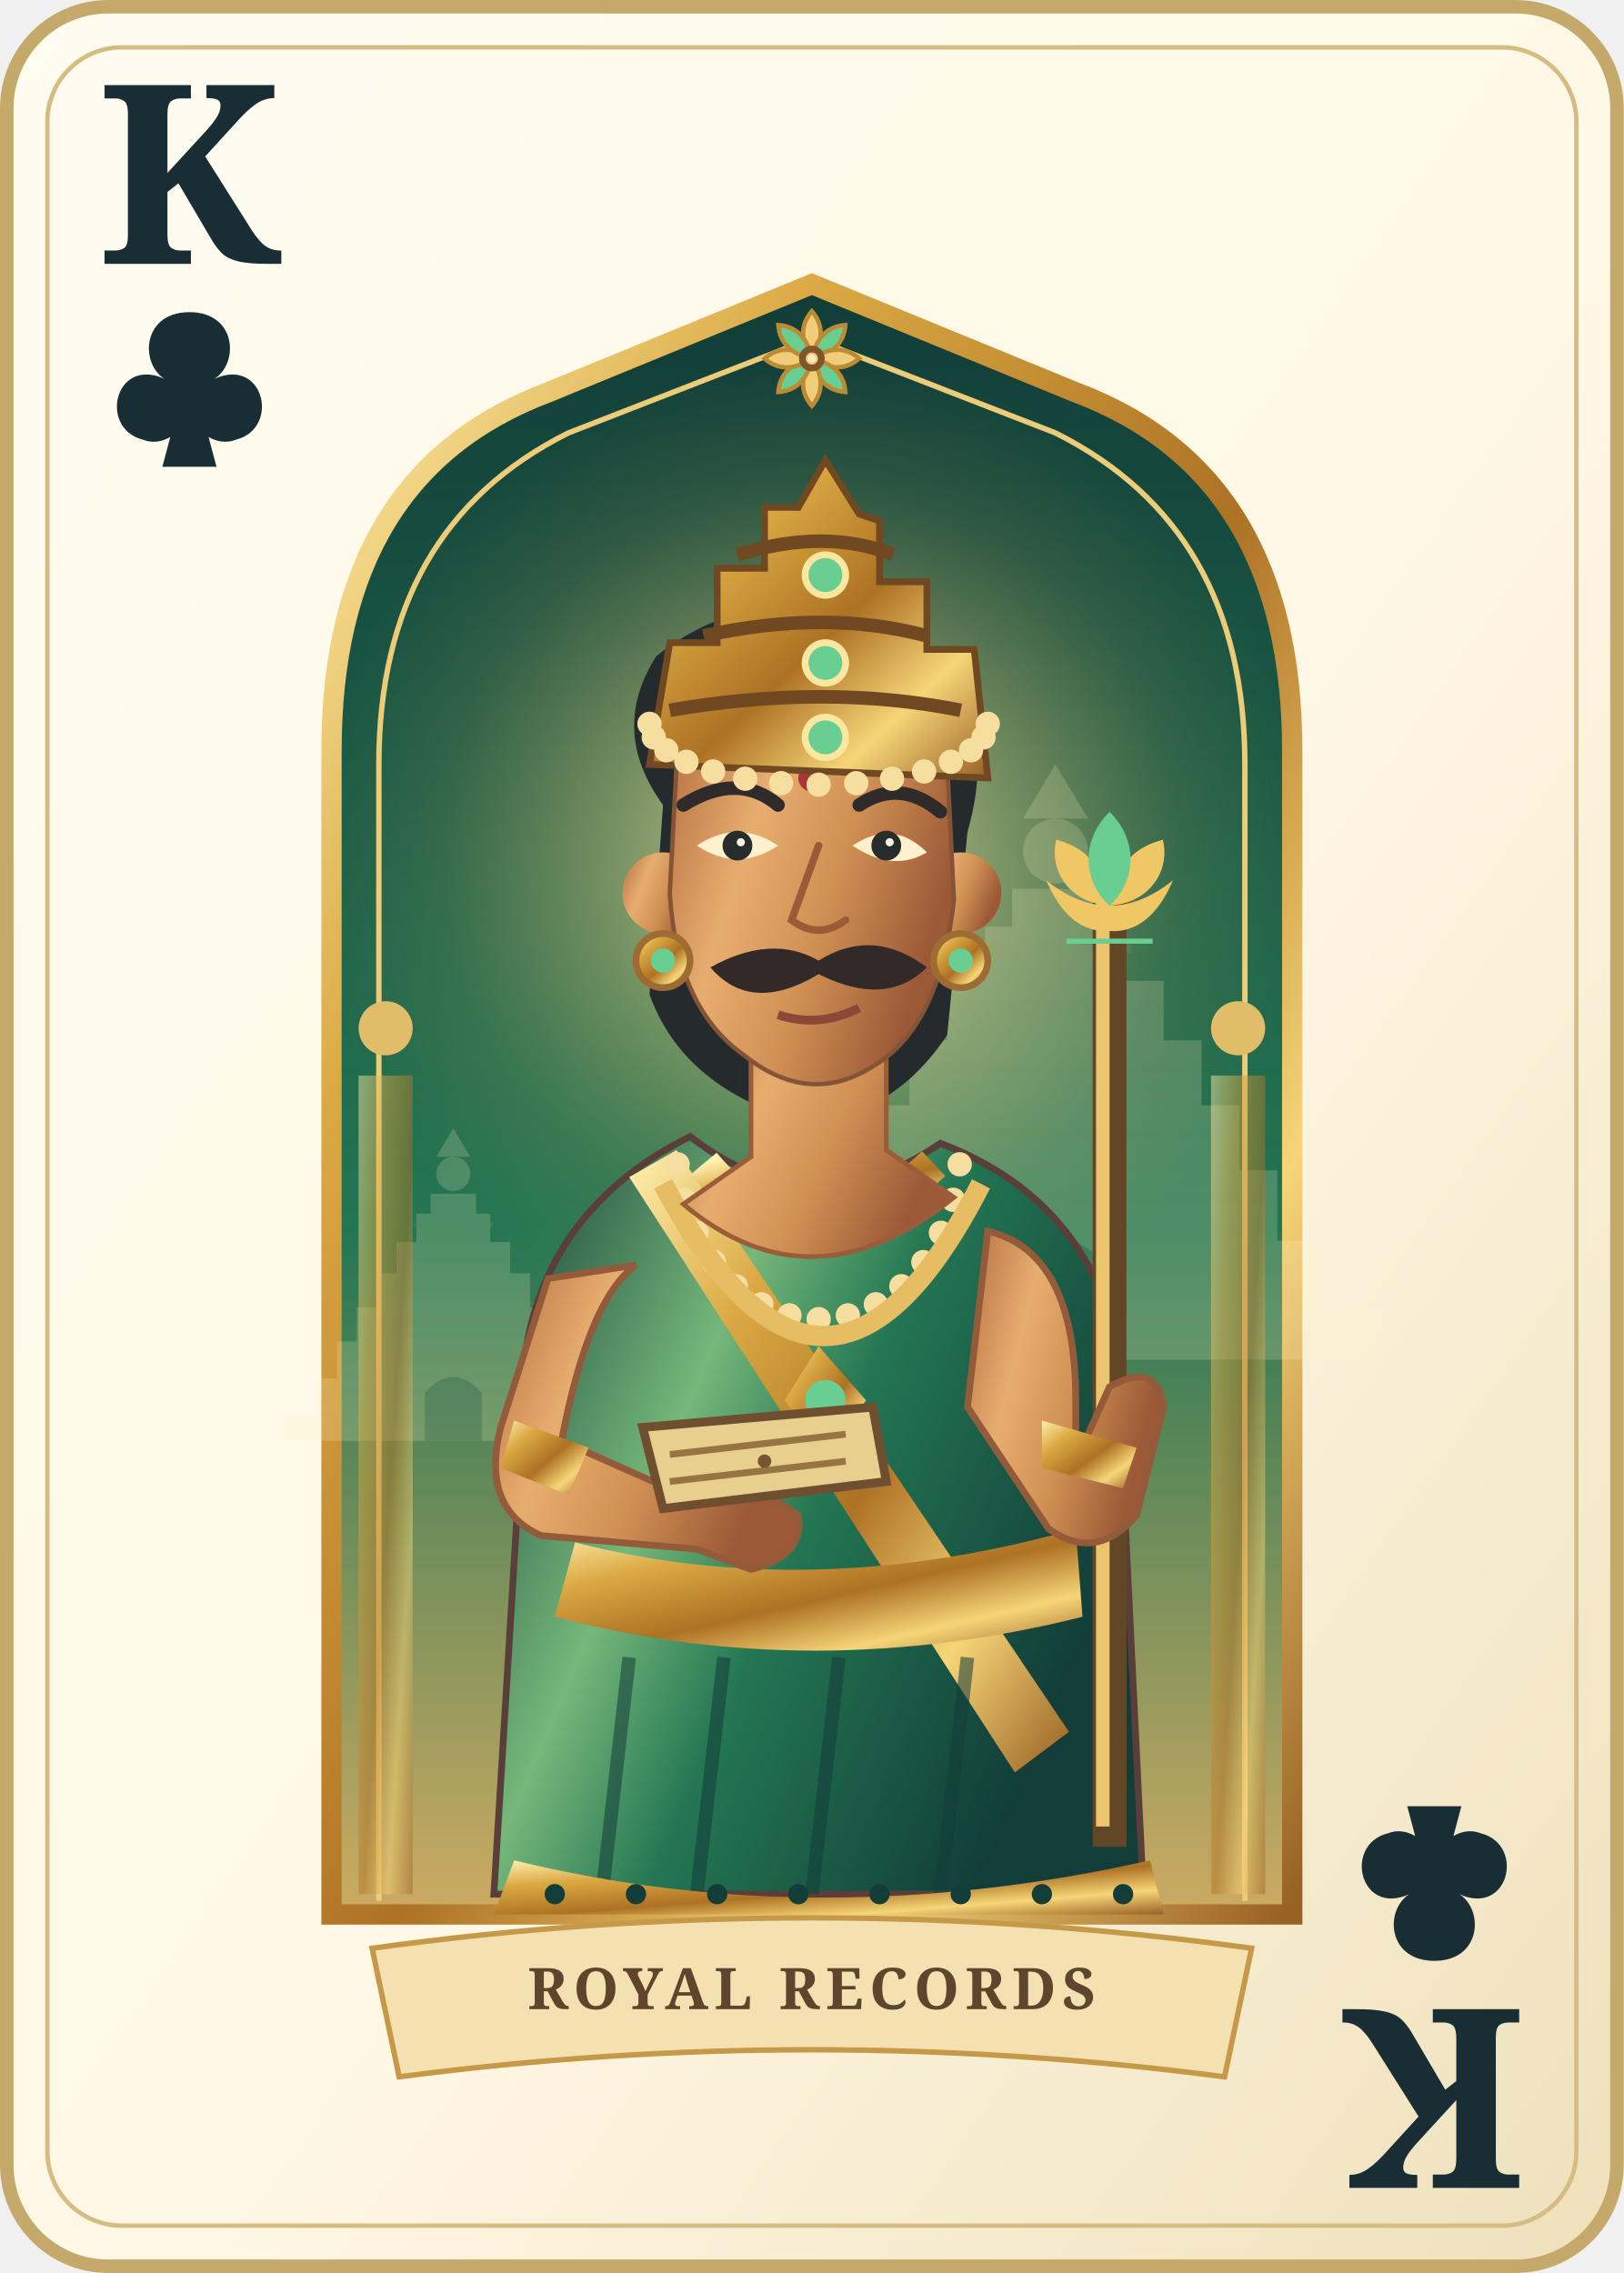
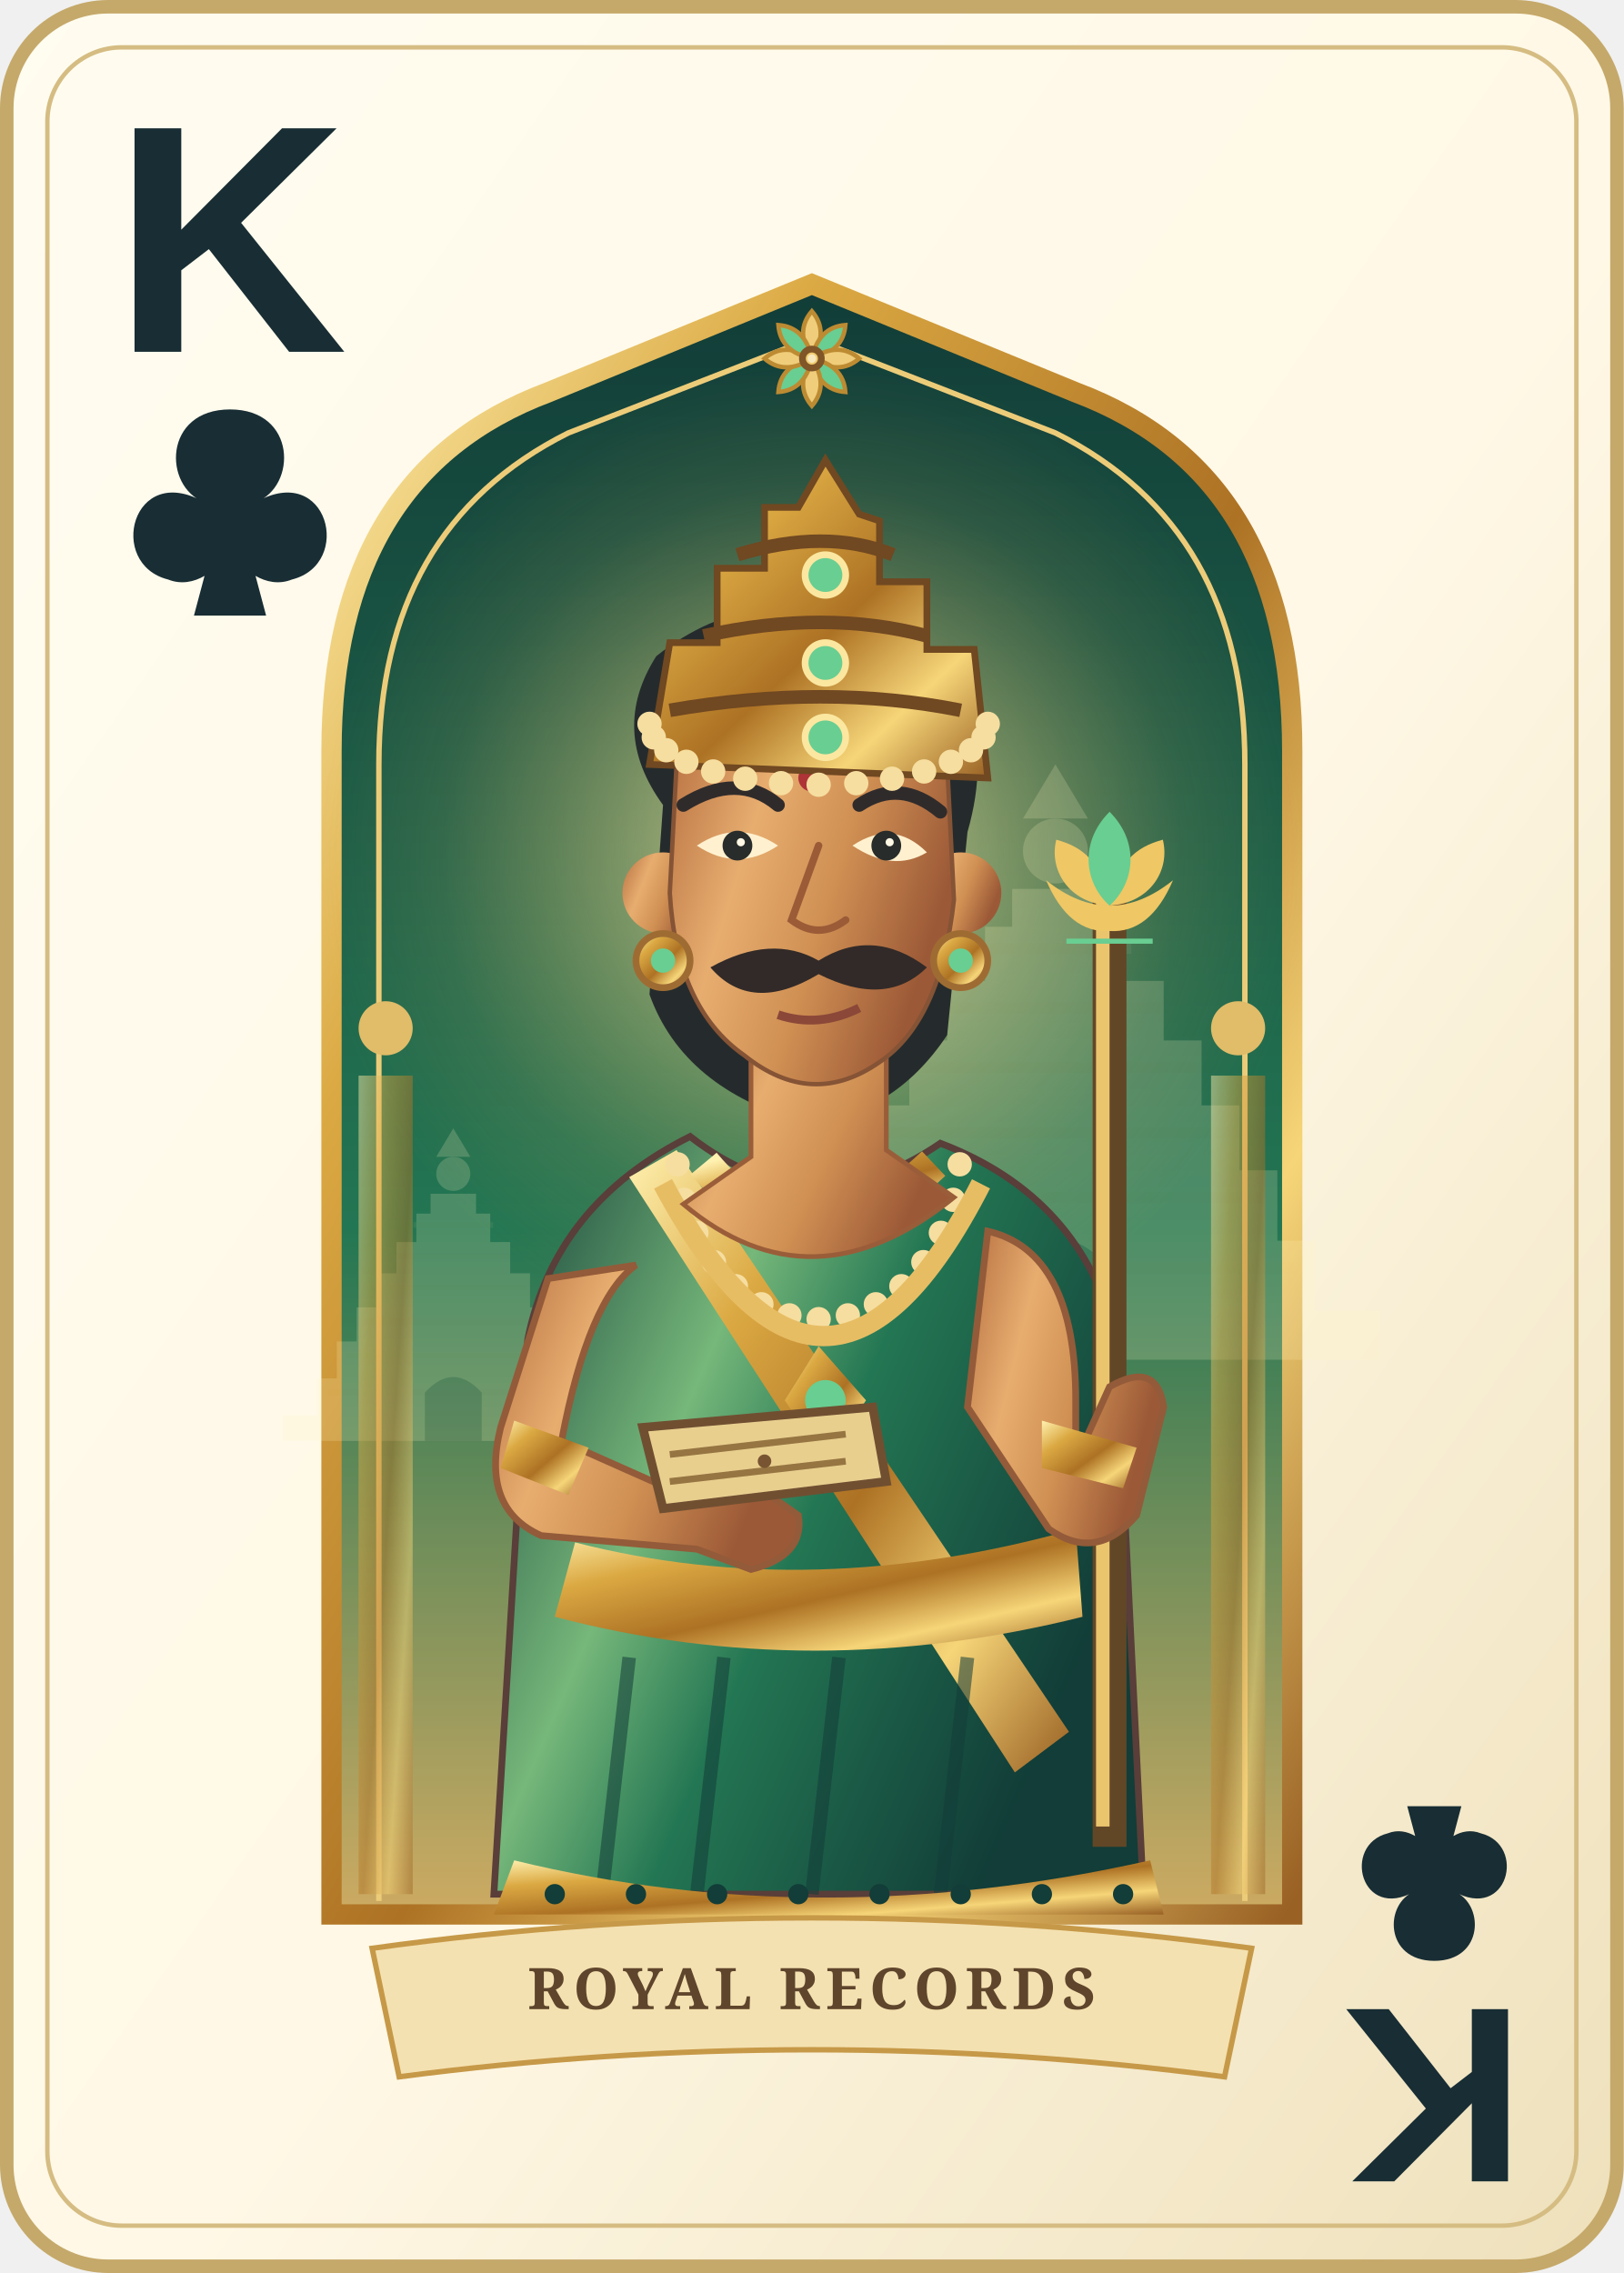
<svg xmlns="http://www.w3.org/2000/svg" width="240" height="336" viewBox="0 0 240 336" role="img" aria-label="K of clubs; original Chola-inspired royal court illustration">
  <defs>
    <linearGradient id="paper" x1="0" y1="0" x2="1" y2="1">
      <stop stop-color="#fffcf0" />
      <stop offset=".55" stop-color="#fff8e6" />
      <stop offset="1" stop-color="#eee0ba" />
    </linearGradient>
    <linearGradient id="metal" x1="0" y1="0" x2="1" y2="1">
      <stop stop-color="#fff1b0" />
      <stop offset=".25" stop-color="#dba943" />
      <stop offset=".54" stop-color="#ad7224" />
      <stop offset=".77" stop-color="#f6d578" />
      <stop offset="1" stop-color="#996124" />
    </linearGradient>
    <linearGradient id="robe" x1="0" y1="0" x2="1" y2=".5">
      <stop stop-color="#123d38" />
      <stop offset=".38" stop-color="#76b77a" />
      <stop offset=".59" stop-color="#237653" />
      <stop offset="1" stop-color="#123d38" />
    </linearGradient>
    <linearGradient id="skin" x1="0" y1="0" x2="1" y2=".4">
      <stop stop-color="#b66e40" />
      <stop offset=".35" stop-color="#e7ad6f" />
      <stop offset=".65" stop-color="#d09053" />
      <stop offset="1" stop-color="#9c5937" />
    </linearGradient>
    <linearGradient id="arch" x1="0" y1="0" x2="0" y2="1">
      <stop stop-color="#123d38" />
      <stop offset=".58" stop-color="#237653" />
      <stop offset="1" stop-color="#cbaa62" />
    </linearGradient>
    <radialGradient id="halo">
      <stop stop-color="#fff0ad" stop-opacity=".8" />
      <stop offset=".75" stop-color="#dfb963" stop-opacity=".12" />
      <stop offset="1" stop-color="#d6a341" stop-opacity="0" />
    </radialGradient>
  </defs>
  <rect x="1" y="1" width="238" height="334" rx="15" fill="url(#paper)" stroke="#c5a96a" stroke-width="2" />
  <rect x="7" y="7" width="226" height="322" rx="11" fill="none" stroke="#d5bc82" stroke-width=".65" />
-   <path d="M49 283V111Q49 70 81 58L120 42L159 58Q191 70 191 111V283Z" fill="url(#arch)" stroke="url(#metal)" stroke-width="3" />
-   <circle cx="120" cy="127" r="73" fill="url(#halo)" />
-   <g opacity=".19">
-     <g transform="translate(156 201) scale(0.8)" fill="#fff3c1">
-       <path d="M-60 0H60V-9H48V-22H41V-35H34V-47H27V-59H20V-70H13V-80H8V-87H-8V-80H-13V-70H-20V-59H-27V-47H-34V-35H-41V-22H-48V-9H-60Z" />
-       <circle cx="0" cy="-94" r="6" fill="#fff3c1" />
-       <path d="M-6-100L0-110L6-100Z" fill="#fff3c1" />
-       <path d="M-44 -17L44 -17" fill="none" stroke="#fce4a4" stroke-width="2" opacity=".35" />
-       <path d="M-38 -30L38 -30" fill="none" stroke="#fce4a4" stroke-width="2" opacity=".35" />
-       <path d="M-32 -42L32 -42" fill="none" stroke="#fce4a4" stroke-width="2" opacity=".35" />
-       <path d="M-26 -54L26 -54" fill="none" stroke="#fce4a4" stroke-width="2" opacity=".35" />
-       <path d="M-20 -65L20 -65" fill="none" stroke="#fce4a4" stroke-width="2" opacity=".35" />
-       <path d="M-14 -76L14 -76" fill="none" stroke="#fce4a4" stroke-width="2" opacity=".35" />
-       <path d="M-10 0V-17Q0-28 10-17V0Z" fill="#173e40" opacity=".55" />
-     </g>
-     <g transform="translate(67 213) scale(0.42)" fill="#fff3c1">
-       <path d="M-60 0H60V-9H48V-22H41V-35H34V-47H27V-59H20V-70H13V-80H8V-87H-8V-80H-13V-70H-20V-59H-27V-47H-34V-35H-41V-22H-48V-9H-60Z" />
-       <circle cx="0" cy="-94" r="6" fill="#fff3c1" />
-       <path d="M-6-100L0-110L6-100Z" fill="#fff3c1" />
-       <path d="M-44 -17L44 -17" fill="none" stroke="#fce4a4" stroke-width="2" opacity=".35" />
-       <path d="M-38 -30L38 -30" fill="none" stroke="#fce4a4" stroke-width="2" opacity=".35" />
-       <path d="M-32 -42L32 -42" fill="none" stroke="#fce4a4" stroke-width="2" opacity=".35" />
-       <path d="M-26 -54L26 -54" fill="none" stroke="#fce4a4" stroke-width="2" opacity=".35" />
-       <path d="M-20 -65L20 -65" fill="none" stroke="#fce4a4" stroke-width="2" opacity=".35" />
-       <path d="M-14 -76L14 -76" fill="none" stroke="#fce4a4" stroke-width="2" opacity=".35" />
-       <path d="M-10 0V-17Q0-28 10-17V0Z" fill="#173e40" opacity=".55" />
-     </g>
+   <g id="card-art">
+     <path d="M49 283V111Q49 70 81 58L120 42L159 58Q191 70 191 111V283Z" fill="url(#arch)" stroke="url(#metal)" stroke-width="3" />
+     <circle cx="120" cy="127" r="73" fill="url(#halo)" />
+     <g opacity=".19">
+       <g transform="translate(156 201) scale(0.8)" fill="#fff3c1">
+         <path d="M-60 0H60V-9H48V-22H41V-35H34V-47H27V-59H20V-70H13V-80H8V-87H-8V-80H-13V-70H-20V-59H-27V-47H-34V-35H-41V-22H-48V-9H-60Z" />
+         <circle cx="0" cy="-94" r="6" fill="#fff3c1" />
+         <path d="M-6-100L0-110L6-100Z" fill="#fff3c1" />
+         <path d="M-44 -17L44 -17" fill="none" stroke="#fce4a4" stroke-width="2" opacity=".35" />
+         <path d="M-38 -30L38 -30" fill="none" stroke="#fce4a4" stroke-width="2" opacity=".35" />
+         <path d="M-32 -42L32 -42" fill="none" stroke="#fce4a4" stroke-width="2" opacity=".35" />
+         <path d="M-26 -54L26 -54" fill="none" stroke="#fce4a4" stroke-width="2" opacity=".35" />
+         <path d="M-20 -65L20 -65" fill="none" stroke="#fce4a4" stroke-width="2" opacity=".35" />
+         <path d="M-14 -76L14 -76" fill="none" stroke="#fce4a4" stroke-width="2" opacity=".35" />
+         <path d="M-10 0V-17Q0-28 10-17V0Z" fill="#173e40" opacity=".55" />
+       </g>
+       <g transform="translate(67 213) scale(0.42)" fill="#fff3c1">
+         <path d="M-60 0H60V-9H48V-22H41V-35H34V-47H27V-59H20V-70H13V-80H8V-87H-8V-80H-13V-70H-20V-59H-27V-47H-34V-35H-41V-22H-48V-9H-60Z" />
+         <circle cx="0" cy="-94" r="6" fill="#fff3c1" />
+         <path d="M-6-100L0-110L6-100Z" fill="#fff3c1" />
+         <path d="M-44 -17L44 -17" fill="none" stroke="#fce4a4" stroke-width="2" opacity=".35" />
+         <path d="M-38 -30L38 -30" fill="none" stroke="#fce4a4" stroke-width="2" opacity=".35" />
+         <path d="M-32 -42L32 -42" fill="none" stroke="#fce4a4" stroke-width="2" opacity=".35" />
+         <path d="M-26 -54L26 -54" fill="none" stroke="#fce4a4" stroke-width="2" opacity=".35" />
+         <path d="M-20 -65L20 -65" fill="none" stroke="#fce4a4" stroke-width="2" opacity=".35" />
+         <path d="M-14 -76L14 -76" fill="none" stroke="#fce4a4" stroke-width="2" opacity=".35" />
+         <path d="M-10 0V-17Q0-28 10-17V0Z" fill="#173e40" opacity=".55" />
+       </g>
+     </g>
+     <path d="M56 281V113Q56 78 84 64L120 50L156 64Q184 78 184 113V281" fill="none" stroke="#edcc79" stroke-width=".8" />
+     <path d="M53 280V159H61V280Z" fill="url(#metal)" opacity=".48" />
+     <circle cx="57" cy="152" r="4" fill="#e1bc69" />
+     <path d="M179 280V159H187V280Z" fill="url(#metal)" opacity=".48" />
+     <circle cx="183" cy="152" r="4" fill="#e1bc69" />
+     <g transform="translate(120 53)">
+       <g transform="rotate(0)">
+         <path d="M0 0Q-2.59 -3.99 0 -7Q2.59 -3.99 0 0Z" fill="#efcd7b" stroke="#bd8b32" stroke-width=".65" />
+       </g>
+       <g transform="rotate(45)">
+         <path d="M0 0Q-2.59 -3.99 0 -7Q2.59 -3.99 0 0Z" fill="#69ce91" stroke="#bd8b32" stroke-width=".65" />
+       </g>
+       <g transform="rotate(90)">
+         <path d="M0 0Q-2.59 -3.99 0 -7Q2.59 -3.99 0 0Z" fill="#efcd7b" stroke="#bd8b32" stroke-width=".65" />
+       </g>
+       <g transform="rotate(135)">
+         <path d="M0 0Q-2.59 -3.99 0 -7Q2.59 -3.99 0 0Z" fill="#69ce91" stroke="#bd8b32" stroke-width=".65" />
+       </g>
+       <g transform="rotate(180)">
+         <path d="M0 0Q-2.59 -3.99 0 -7Q2.59 -3.99 0 0Z" fill="#efcd7b" stroke="#bd8b32" stroke-width=".65" />
+       </g>
+       <g transform="rotate(225)">
+         <path d="M0 0Q-2.59 -3.99 0 -7Q2.59 -3.99 0 0Z" fill="#69ce91" stroke="#bd8b32" stroke-width=".65" />
+       </g>
+       <g transform="rotate(270)">
+         <path d="M0 0Q-2.59 -3.99 0 -7Q2.59 -3.99 0 0Z" fill="#efcd7b" stroke="#bd8b32" stroke-width=".65" />
+       </g>
+       <g transform="rotate(315)">
+         <path d="M0 0Q-2.59 -3.99 0 -7Q2.59 -3.99 0 0Z" fill="#69ce91" stroke="#bd8b32" stroke-width=".65" />
+       </g>
+       <circle cx="0" cy="0" r="1.4" fill="#efcb70" stroke="#805527" stroke-width="1" />
+       <circle cx="0" cy="0" r="0.63" fill="#ffffff" opacity=".55" />
+     </g>
+     <path d="M102 168Q120 182 139 169Q160 177 165 198L169 280H73L78 198Q82 178 102 168Z" fill="url(#robe)" stroke="#593e39" stroke-width="1" />
+     <path d="M93 174L100 170L158 256L150 262Z" fill="url(#metal)" />
+     <path d="M85 228Q120 237 159 226L160 239Q120 249 82 239Z" fill="url(#metal)" />
+     <path d="M93 245L89 280" fill="none" stroke="#123d38" stroke-width="2" opacity=".55" />
+     <path d="M107 245L103 280" fill="none" stroke="#123d38" stroke-width="2" opacity=".55" />
+     <path d="M124 245L120 280" fill="none" stroke="#123d38" stroke-width="2" opacity=".55" />
+     <path d="M143 245L139 280" fill="none" stroke="#123d38" stroke-width="2" opacity=".55" />
+     <path d="M104 172Q119 190 138 172" fill="none" stroke="url(#metal)" stroke-width="5" />
+     <circle cx="141.85" cy="172.11" r="1.8" fill="#f6dea0" />
+     <circle cx="140.89" cy="177.36" r="1.8" fill="#f6dea0" />
+     <circle cx="139.07" cy="182.24" r="1.8" fill="#f6dea0" />
+     <circle cx="136.48" cy="186.57" r="1.8" fill="#f6dea0" />
+     <circle cx="133.23" cy="190.13" r="1.8" fill="#f6dea0" />
+     <circle cx="129.46" cy="192.80" r="1.8" fill="#f6dea0" />
+     <circle cx="125.32" cy="194.44" r="1.8" fill="#f6dea0" />
+     <circle cx="121.00" cy="195.00" r="1.8" fill="#f6dea0" />
+     <circle cx="116.68" cy="194.44" r="1.8" fill="#f6dea0" />
+     <circle cx="112.54" cy="192.80" r="1.8" fill="#f6dea0" />
+     <circle cx="108.77" cy="190.13" r="1.8" fill="#f6dea0" />
+     <circle cx="105.52" cy="186.57" r="1.8" fill="#f6dea0" />
+     <circle cx="102.93" cy="182.24" r="1.8" fill="#f6dea0" />
+     <circle cx="101.11" cy="177.36" r="1.8" fill="#f6dea0" />
+     <circle cx="100.15" cy="172.11" r="1.8" fill="#f6dea0" />
+     <path d="M98 175Q122 220 145 175" fill="none" stroke="#e7bd64" stroke-width="3" />
+     <path d="M121 199L116 207L122 216L128 207Z" fill="url(#metal)" />
+     <circle cx="122" cy="207" r="3" fill="#69ce91" />
+     <path d="M76 275Q121 286 170 275L172 283H73Z" fill="url(#metal)" />
+     <circle cx="82" cy="280" r="1.5" fill="#123d38" />
+     <circle cx="94" cy="280" r="1.5" fill="#123d38" />
+     <circle cx="106" cy="280" r="1.5" fill="#123d38" />
+     <circle cx="118" cy="280" r="1.5" fill="#123d38" />
+     <circle cx="130" cy="280" r="1.5" fill="#123d38" />
+     <circle cx="142" cy="280" r="1.5" fill="#123d38" />
+     <circle cx="154" cy="280" r="1.5" fill="#123d38" />
+     <circle cx="166" cy="280" r="1.5" fill="#123d38" />
+     <path d="M164 129L164 273" fill="none" stroke="#624727" stroke-width="5" />
+     <path d="M163 130L163 270" fill="none" stroke="#ebc56e" stroke-width="2" />
+     <g transform="translate(164 129) scale(0.375)">
+       <path d="M0 13C-16 12-24-1-21-13C-10-10-3-4 0 13Z" fill="#efc765" />
+       <path d="M0 13C16 12 24-1 21-13C10-10 3-4 0 13Z" fill="#efc765" />
+       <path d="M0 13C-10 4-12-12 0-24C12-12 10 4 0 13Z" fill="#69ce91" />
+       <path d="M-25 3Q0 23 25 3Q16 24 0 23Q-16 24-25 3Z" fill="#efc765" />
+       <path d="M-17 27L17 27" fill="none" stroke="#69ce91" stroke-width="2" />
+     </g>
+     <path d="M146 182Q159 185 159 207L159 216L164 205Q171 201 172 208L168 224Q162 231 155 226L143 208Z" fill="url(#skin)" stroke="#935b39" stroke-width="1" />
+     <path d="M94 187Q87 192 83 213L101 221L108 217L118 224Q119 230 111 232L103 229L80 227Q71 223 74 211L81 189Z" fill="url(#skin)" stroke="#935b39" stroke-width="1" />
+     <path d="M76 210L87 214L84 221L74 217Z" fill="url(#metal)" />
+     <path d="M154 210L168 214L166 220L154 217Z" fill="url(#metal)" />
+     <path d="M95 211L129 208L131 219L98 223Z" fill="#e8cf8e" stroke="#704f31" stroke-width="1.3" />
+     <path d="M99 215L125 212" fill="none" stroke="#967542" stroke-width="1" />
+     <path d="M99 219L125 216" fill="none" stroke="#967542" stroke-width="1" />
+     <circle cx="113" cy="216" r="1" fill="#795432" />
+     <path d="M98 119Q90 108 97 97Q112 85 131 93Q149 102 143 123L140 153Q132 165 119 166Q101 161 96 147Z" fill="#252b2c" />
+     <path d="M111 152L111 171L101 178Q120 194 141 177L131 170V152Z" fill="url(#skin)" stroke="#9a5d39" stroke-width=".7" />
+     <circle cx="98" cy="132" r="6" fill="url(#skin)" />
+     <circle cx="142" cy="132" r="6" fill="url(#skin)" />
+     <path d="M100 113Q119 101 140 113L141 133Q139 151 130 157Q120 164 110 156Q100 149 99 132Z" fill="url(#skin)" stroke="#855335" stroke-width=".65" />
+     <path d="M101 119Q109 114 115 119M127 119Q133 115 139 120" fill="none" stroke="#302b2b" stroke-width="2" stroke-linecap="round" />
+     <path d="M103 125Q109 121 115 125Q109 129 103 125ZM126 125Q132 121 137 126Q132 129 126 125Z" fill="#fff1cf" />
+     <circle cx="109" cy="125" r="2.2" fill="#282c2a" />
+     <circle cx="131" cy="125" r="2.2" fill="#282c2a" />
+     <circle cx="109.5" cy="124.5" r="0.6" fill="#fff8e4" />
+     <circle cx="131.5" cy="124.5" r="0.6" fill="#fff8e4" />
+     <path d="M121 125L117 136Q121 139 125 136" fill="none" stroke="#9b5b37" stroke-width="1.1" stroke-linecap="round" />
+     <path d="M115 150Q121 152 127 149" fill="none" stroke="#8b4738" stroke-width="1.3" />
+     <path d="M105 143Q114 138 121 142Q129 137 137 143Q131 149 121 144Q111 150 105 143Z" fill="#322a28" />
+     <circle cx="120" cy="115" r="2" fill="#ae3438" />
+     <circle cx="98" cy="142" r="4" fill="url(#metal)" stroke="#9e6c33" stroke-width="1" />
+     <circle cx="98" cy="142" r="1.8" fill="#69ce91" />
+     <circle cx="142" cy="142" r="4" fill="url(#metal)" stroke="#9e6c33" stroke-width="1" />
+     <circle cx="142" cy="142" r="1.8" fill="#69ce91" />
+     <path d="M96 113L99 95L106 95L106 84L113 84L113 75L118 75L122 68L127 76L130 77L130 86L137 86L137 96L144 96L146 115Z" fill="url(#metal)" stroke="#704821" stroke-width="1" />
+     <path d="M109 82Q122 78 132 82" fill="none" stroke="#704821" stroke-width="2" />
+     <path d="M104 94Q122 90 137 94" fill="none" stroke="#704821" stroke-width="2" />
+     <path d="M99 105Q122 101 142 105" fill="none" stroke="#704821" stroke-width="2" />
+     <circle cx="122" cy="85" r="3" fill="#69ce91" stroke="#fbe7a0" stroke-width="1" />
+     <circle cx="122" cy="98" r="3" fill="#69ce91" stroke="#fbe7a0" stroke-width="1" />
+     <circle cx="122" cy="109" r="3" fill="#69ce91" stroke="#fbe7a0" stroke-width="1" />
+     <circle cx="146.00" cy="107.00" r="1.8" fill="#f6dea0" />
+     <circle cx="145.37" cy="109.00" r="1.8" fill="#f6dea0" />
+     <circle cx="143.52" cy="110.90" r="1.8" fill="#f6dea0" />
+     <circle cx="140.55" cy="112.61" r="1.8" fill="#f6dea0" />
+     <circle cx="136.59" cy="114.04" r="1.8" fill="#f6dea0" />
+     <circle cx="131.85" cy="115.11" r="1.8" fill="#f6dea0" />
+     <circle cx="126.56" cy="115.77" r="1.8" fill="#f6dea0" />
+     <circle cx="121.00" cy="116.00" r="1.8" fill="#f6dea0" />
+     <circle cx="115.44" cy="115.77" r="1.8" fill="#f6dea0" />
+     <circle cx="110.15" cy="115.11" r="1.8" fill="#f6dea0" />
+     <circle cx="105.41" cy="114.04" r="1.8" fill="#f6dea0" />
+     <circle cx="101.45" cy="112.61" r="1.8" fill="#f6dea0" />
+     <circle cx="98.48" cy="110.90" r="1.8" fill="#f6dea0" />
+     <circle cx="96.63" cy="109.00" r="1.8" fill="#f6dea0" />
+     <circle cx="96.00" cy="107.00" r="1.8" fill="#f6dea0" />
+     <path d="M55 288Q120 279 185 288L181 307Q120 299 59 307Z" fill="#f4e1b1" stroke="#c69948" stroke-width=".8" />
+     <text x="120" y="297" text-anchor="middle" fill="#5e452c" font-family="Georgia,serif" font-size="8.5" font-weight="bold" letter-spacing=".9">ROYAL RECORDS</text>
  </g>
-   <path d="M56 281V113Q56 78 84 64L120 50L156 64Q184 78 184 113V281" fill="none" stroke="#edcc79" stroke-width=".8" />
-   <path d="M53 280V159H61V280Z" fill="url(#metal)" opacity=".48" />
-   <circle cx="57" cy="152" r="4" fill="#e1bc69" />
-   <path d="M179 280V159H187V280Z" fill="url(#metal)" opacity=".48" />
-   <circle cx="183" cy="152" r="4" fill="#e1bc69" />
-   <g transform="translate(120 53)">
-     <g transform="rotate(0)">
-       <path d="M0 0Q-2.59 -3.99 0 -7Q2.59 -3.99 0 0Z" fill="#efcd7b" stroke="#bd8b32" stroke-width=".65" />
-     </g>
-     <g transform="rotate(45)">
-       <path d="M0 0Q-2.59 -3.99 0 -7Q2.59 -3.99 0 0Z" fill="#69ce91" stroke="#bd8b32" stroke-width=".65" />
-     </g>
-     <g transform="rotate(90)">
-       <path d="M0 0Q-2.59 -3.99 0 -7Q2.59 -3.99 0 0Z" fill="#efcd7b" stroke="#bd8b32" stroke-width=".65" />
-     </g>
-     <g transform="rotate(135)">
-       <path d="M0 0Q-2.59 -3.99 0 -7Q2.59 -3.99 0 0Z" fill="#69ce91" stroke="#bd8b32" stroke-width=".65" />
-     </g>
-     <g transform="rotate(180)">
-       <path d="M0 0Q-2.59 -3.99 0 -7Q2.59 -3.99 0 0Z" fill="#efcd7b" stroke="#bd8b32" stroke-width=".65" />
-     </g>
-     <g transform="rotate(225)">
-       <path d="M0 0Q-2.59 -3.99 0 -7Q2.59 -3.99 0 0Z" fill="#69ce91" stroke="#bd8b32" stroke-width=".65" />
-     </g>
-     <g transform="rotate(270)">
-       <path d="M0 0Q-2.59 -3.99 0 -7Q2.59 -3.99 0 0Z" fill="#efcd7b" stroke="#bd8b32" stroke-width=".65" />
-     </g>
-     <g transform="rotate(315)">
-       <path d="M0 0Q-2.59 -3.99 0 -7Q2.59 -3.99 0 0Z" fill="#69ce91" stroke="#bd8b32" stroke-width=".65" />
-     </g>
-     <circle cx="0" cy="0" r="1.4" fill="#efcb70" stroke="#805527" stroke-width="1" />
-     <circle cx="0" cy="0" r="0.63" fill="#ffffff" opacity=".55" />
+   <g id="primary-index">
+     <text id="index-rank" x="34" y="52" text-anchor="middle" fill="#182d34" font-family="Arial,Helvetica,sans-serif" font-weight="700" font-size="48">K</text>
+     <g id="index-suit">
+       <g transform="translate(34 75) rotate(0) scale(0.7619048)">
+         <path d="M0-19C-13-19-13-4-5-1C-19-9-24 11-12 14C-7 16-2 12 0 8C2 12 7 16 12 14C24 11 19-9 5-1C13-4 13-19 0-19ZM-3 6L-7 21H7L3 6Z" fill="#182d34" />
+       </g>
+     </g>
  </g>
-   <path d="M102 168Q120 182 139 169Q160 177 165 198L169 280H73L78 198Q82 178 102 168Z" fill="url(#robe)" stroke="#593e39" stroke-width="1" />
-   <path d="M93 174L100 170L158 256L150 262Z" fill="url(#metal)" />
-   <path d="M85 228Q120 237 159 226L160 239Q120 249 82 239Z" fill="url(#metal)" />
-   <path d="M93 245L89 280" fill="none" stroke="#123d38" stroke-width="2" opacity=".55" />
-   <path d="M107 245L103 280" fill="none" stroke="#123d38" stroke-width="2" opacity=".55" />
-   <path d="M124 245L120 280" fill="none" stroke="#123d38" stroke-width="2" opacity=".55" />
-   <path d="M143 245L139 280" fill="none" stroke="#123d38" stroke-width="2" opacity=".55" />
-   <path d="M104 172Q119 190 138 172" fill="none" stroke="url(#metal)" stroke-width="5" />
-   <circle cx="141.85" cy="172.11" r="1.8" fill="#f6dea0" />
-   <circle cx="140.89" cy="177.36" r="1.8" fill="#f6dea0" />
-   <circle cx="139.07" cy="182.24" r="1.8" fill="#f6dea0" />
-   <circle cx="136.48" cy="186.57" r="1.8" fill="#f6dea0" />
-   <circle cx="133.23" cy="190.13" r="1.8" fill="#f6dea0" />
-   <circle cx="129.46" cy="192.80" r="1.8" fill="#f6dea0" />
-   <circle cx="125.32" cy="194.44" r="1.8" fill="#f6dea0" />
-   <circle cx="121.00" cy="195.00" r="1.8" fill="#f6dea0" />
-   <circle cx="116.68" cy="194.44" r="1.8" fill="#f6dea0" />
-   <circle cx="112.54" cy="192.80" r="1.8" fill="#f6dea0" />
-   <circle cx="108.77" cy="190.13" r="1.8" fill="#f6dea0" />
-   <circle cx="105.52" cy="186.57" r="1.8" fill="#f6dea0" />
-   <circle cx="102.93" cy="182.24" r="1.8" fill="#f6dea0" />
-   <circle cx="101.11" cy="177.36" r="1.8" fill="#f6dea0" />
-   <circle cx="100.15" cy="172.11" r="1.8" fill="#f6dea0" />
-   <path d="M98 175Q122 220 145 175" fill="none" stroke="#e7bd64" stroke-width="3" />
-   <path d="M121 199L116 207L122 216L128 207Z" fill="url(#metal)" />
-   <circle cx="122" cy="207" r="3" fill="#69ce91" />
-   <path d="M76 275Q121 286 170 275L172 283H73Z" fill="url(#metal)" />
-   <circle cx="82" cy="280" r="1.5" fill="#123d38" />
-   <circle cx="94" cy="280" r="1.5" fill="#123d38" />
-   <circle cx="106" cy="280" r="1.5" fill="#123d38" />
-   <circle cx="118" cy="280" r="1.5" fill="#123d38" />
-   <circle cx="130" cy="280" r="1.5" fill="#123d38" />
-   <circle cx="142" cy="280" r="1.5" fill="#123d38" />
-   <circle cx="154" cy="280" r="1.5" fill="#123d38" />
-   <circle cx="166" cy="280" r="1.5" fill="#123d38" />
-   <path d="M164 129L164 273" fill="none" stroke="#624727" stroke-width="5" />
-   <path d="M163 130L163 270" fill="none" stroke="#ebc56e" stroke-width="2" />
-   <g transform="translate(164 129) scale(0.375)">
-     <path d="M0 13C-16 12-24-1-21-13C-10-10-3-4 0 13Z" fill="#efc765" />
-     <path d="M0 13C16 12 24-1 21-13C10-10 3-4 0 13Z" fill="#efc765" />
-     <path d="M0 13C-10 4-12-12 0-24C12-12 10 4 0 13Z" fill="#69ce91" />
-     <path d="M-25 3Q0 23 25 3Q16 24 0 23Q-16 24-25 3Z" fill="#efc765" />
-     <path d="M-17 27L17 27" fill="none" stroke="#69ce91" stroke-width="2" />
-   </g>
-   <path d="M146 182Q159 185 159 207L159 216L164 205Q171 201 172 208L168 224Q162 231 155 226L143 208Z" fill="url(#skin)" stroke="#935b39" stroke-width="1" />
-   <path d="M94 187Q87 192 83 213L101 221L108 217L118 224Q119 230 111 232L103 229L80 227Q71 223 74 211L81 189Z" fill="url(#skin)" stroke="#935b39" stroke-width="1" />
-   <path d="M76 210L87 214L84 221L74 217Z" fill="url(#metal)" />
-   <path d="M154 210L168 214L166 220L154 217Z" fill="url(#metal)" />
-   <path d="M95 211L129 208L131 219L98 223Z" fill="#e8cf8e" stroke="#704f31" stroke-width="1.3" />
-   <path d="M99 215L125 212" fill="none" stroke="#967542" stroke-width="1" />
-   <path d="M99 219L125 216" fill="none" stroke="#967542" stroke-width="1" />
-   <circle cx="113" cy="216" r="1" fill="#795432" />
-   <path d="M98 119Q90 108 97 97Q112 85 131 93Q149 102 143 123L140 153Q132 165 119 166Q101 161 96 147Z" fill="#252b2c" />
-   <path d="M111 152L111 171L101 178Q120 194 141 177L131 170V152Z" fill="url(#skin)" stroke="#9a5d39" stroke-width=".7" />
-   <circle cx="98" cy="132" r="6" fill="url(#skin)" />
-   <circle cx="142" cy="132" r="6" fill="url(#skin)" />
-   <path d="M100 113Q119 101 140 113L141 133Q139 151 130 157Q120 164 110 156Q100 149 99 132Z" fill="url(#skin)" stroke="#855335" stroke-width=".65" />
-   <path d="M101 119Q109 114 115 119M127 119Q133 115 139 120" fill="none" stroke="#302b2b" stroke-width="2" stroke-linecap="round" />
-   <path d="M103 125Q109 121 115 125Q109 129 103 125ZM126 125Q132 121 137 126Q132 129 126 125Z" fill="#fff1cf" />
-   <circle cx="109" cy="125" r="2.2" fill="#282c2a" />
-   <circle cx="131" cy="125" r="2.2" fill="#282c2a" />
-   <circle cx="109.5" cy="124.5" r="0.6" fill="#fff8e4" />
-   <circle cx="131.5" cy="124.5" r="0.6" fill="#fff8e4" />
-   <path d="M121 125L117 136Q121 139 125 136" fill="none" stroke="#9b5b37" stroke-width="1.1" stroke-linecap="round" />
-   <path d="M115 150Q121 152 127 149" fill="none" stroke="#8b4738" stroke-width="1.3" />
-   <path d="M105 143Q114 138 121 142Q129 137 137 143Q131 149 121 144Q111 150 105 143Z" fill="#322a28" />
-   <circle cx="120" cy="115" r="2" fill="#ae3438" />
-   <circle cx="98" cy="142" r="4" fill="url(#metal)" stroke="#9e6c33" stroke-width="1" />
-   <circle cx="98" cy="142" r="1.8" fill="#69ce91" />
-   <circle cx="142" cy="142" r="4" fill="url(#metal)" stroke="#9e6c33" stroke-width="1" />
-   <circle cx="142" cy="142" r="1.8" fill="#69ce91" />
-   <path d="M96 113L99 95L106 95L106 84L113 84L113 75L118 75L122 68L127 76L130 77L130 86L137 86L137 96L144 96L146 115Z" fill="url(#metal)" stroke="#704821" stroke-width="1" />
-   <path d="M109 82Q122 78 132 82" fill="none" stroke="#704821" stroke-width="2" />
-   <path d="M104 94Q122 90 137 94" fill="none" stroke="#704821" stroke-width="2" />
-   <path d="M99 105Q122 101 142 105" fill="none" stroke="#704821" stroke-width="2" />
-   <circle cx="122" cy="85" r="3" fill="#69ce91" stroke="#fbe7a0" stroke-width="1" />
-   <circle cx="122" cy="98" r="3" fill="#69ce91" stroke="#fbe7a0" stroke-width="1" />
-   <circle cx="122" cy="109" r="3" fill="#69ce91" stroke="#fbe7a0" stroke-width="1" />
-   <circle cx="146.00" cy="107.00" r="1.8" fill="#f6dea0" />
-   <circle cx="145.37" cy="109.00" r="1.8" fill="#f6dea0" />
-   <circle cx="143.52" cy="110.90" r="1.8" fill="#f6dea0" />
-   <circle cx="140.55" cy="112.61" r="1.8" fill="#f6dea0" />
-   <circle cx="136.59" cy="114.04" r="1.8" fill="#f6dea0" />
-   <circle cx="131.85" cy="115.11" r="1.8" fill="#f6dea0" />
-   <circle cx="126.56" cy="115.77" r="1.8" fill="#f6dea0" />
-   <circle cx="121.00" cy="116.00" r="1.8" fill="#f6dea0" />
-   <circle cx="115.44" cy="115.77" r="1.8" fill="#f6dea0" />
-   <circle cx="110.15" cy="115.11" r="1.8" fill="#f6dea0" />
-   <circle cx="105.41" cy="114.04" r="1.8" fill="#f6dea0" />
-   <circle cx="101.45" cy="112.61" r="1.8" fill="#f6dea0" />
-   <circle cx="98.48" cy="110.90" r="1.8" fill="#f6dea0" />
-   <circle cx="96.63" cy="109.00" r="1.8" fill="#f6dea0" />
-   <circle cx="96.00" cy="107.00" r="1.8" fill="#f6dea0" />
-   <path d="M55 288Q120 279 185 288L181 307Q120 299 59 307Z" fill="#f4e1b1" stroke="#c69948" stroke-width=".8" />
-   <text x="120" y="297" text-anchor="middle" fill="#5e452c" font-family="Georgia,serif" font-size="8.5" font-weight="bold" letter-spacing=".9">ROYAL RECORDS</text>
-   <text x="28" y="39" text-anchor="middle" fill="#182d34" font-family="Georgia,serif" font-weight="bold" font-size="37">K</text>
-   <g transform="translate(28 57) rotate(0) scale(0.5714286)">
-     <path d="M0-19C-13-19-13-4-5-1C-19-9-24 11-12 14C-7 16-2 12 0 8C2 12 7 16 12 14C24 11 19-9 5-1C13-4 13-19 0-19ZM-3 6L-7 21H7L3 6Z" fill="#182d34" />
-   </g>
-   <g transform="rotate(180 120 168)">
-     <text x="28" y="39" text-anchor="middle" fill="#182d34" font-family="Georgia,serif" font-weight="bold" font-size="37">K</text>
+   <g id="secondary-index" transform="rotate(180 120 168)">
+     <text x="28" y="39" text-anchor="middle" fill="#182d34" font-family="Arial,Helvetica,sans-serif" font-weight="700" font-size="37">K</text>
    <g transform="translate(28 57) rotate(0) scale(0.5714286)">
      <path d="M0-19C-13-19-13-4-5-1C-19-9-24 11-12 14C-7 16-2 12 0 8C2 12 7 16 12 14C24 11 19-9 5-1C13-4 13-19 0-19ZM-3 6L-7 21H7L3 6Z" fill="#182d34" />
    </g>
  </g>
</svg>
